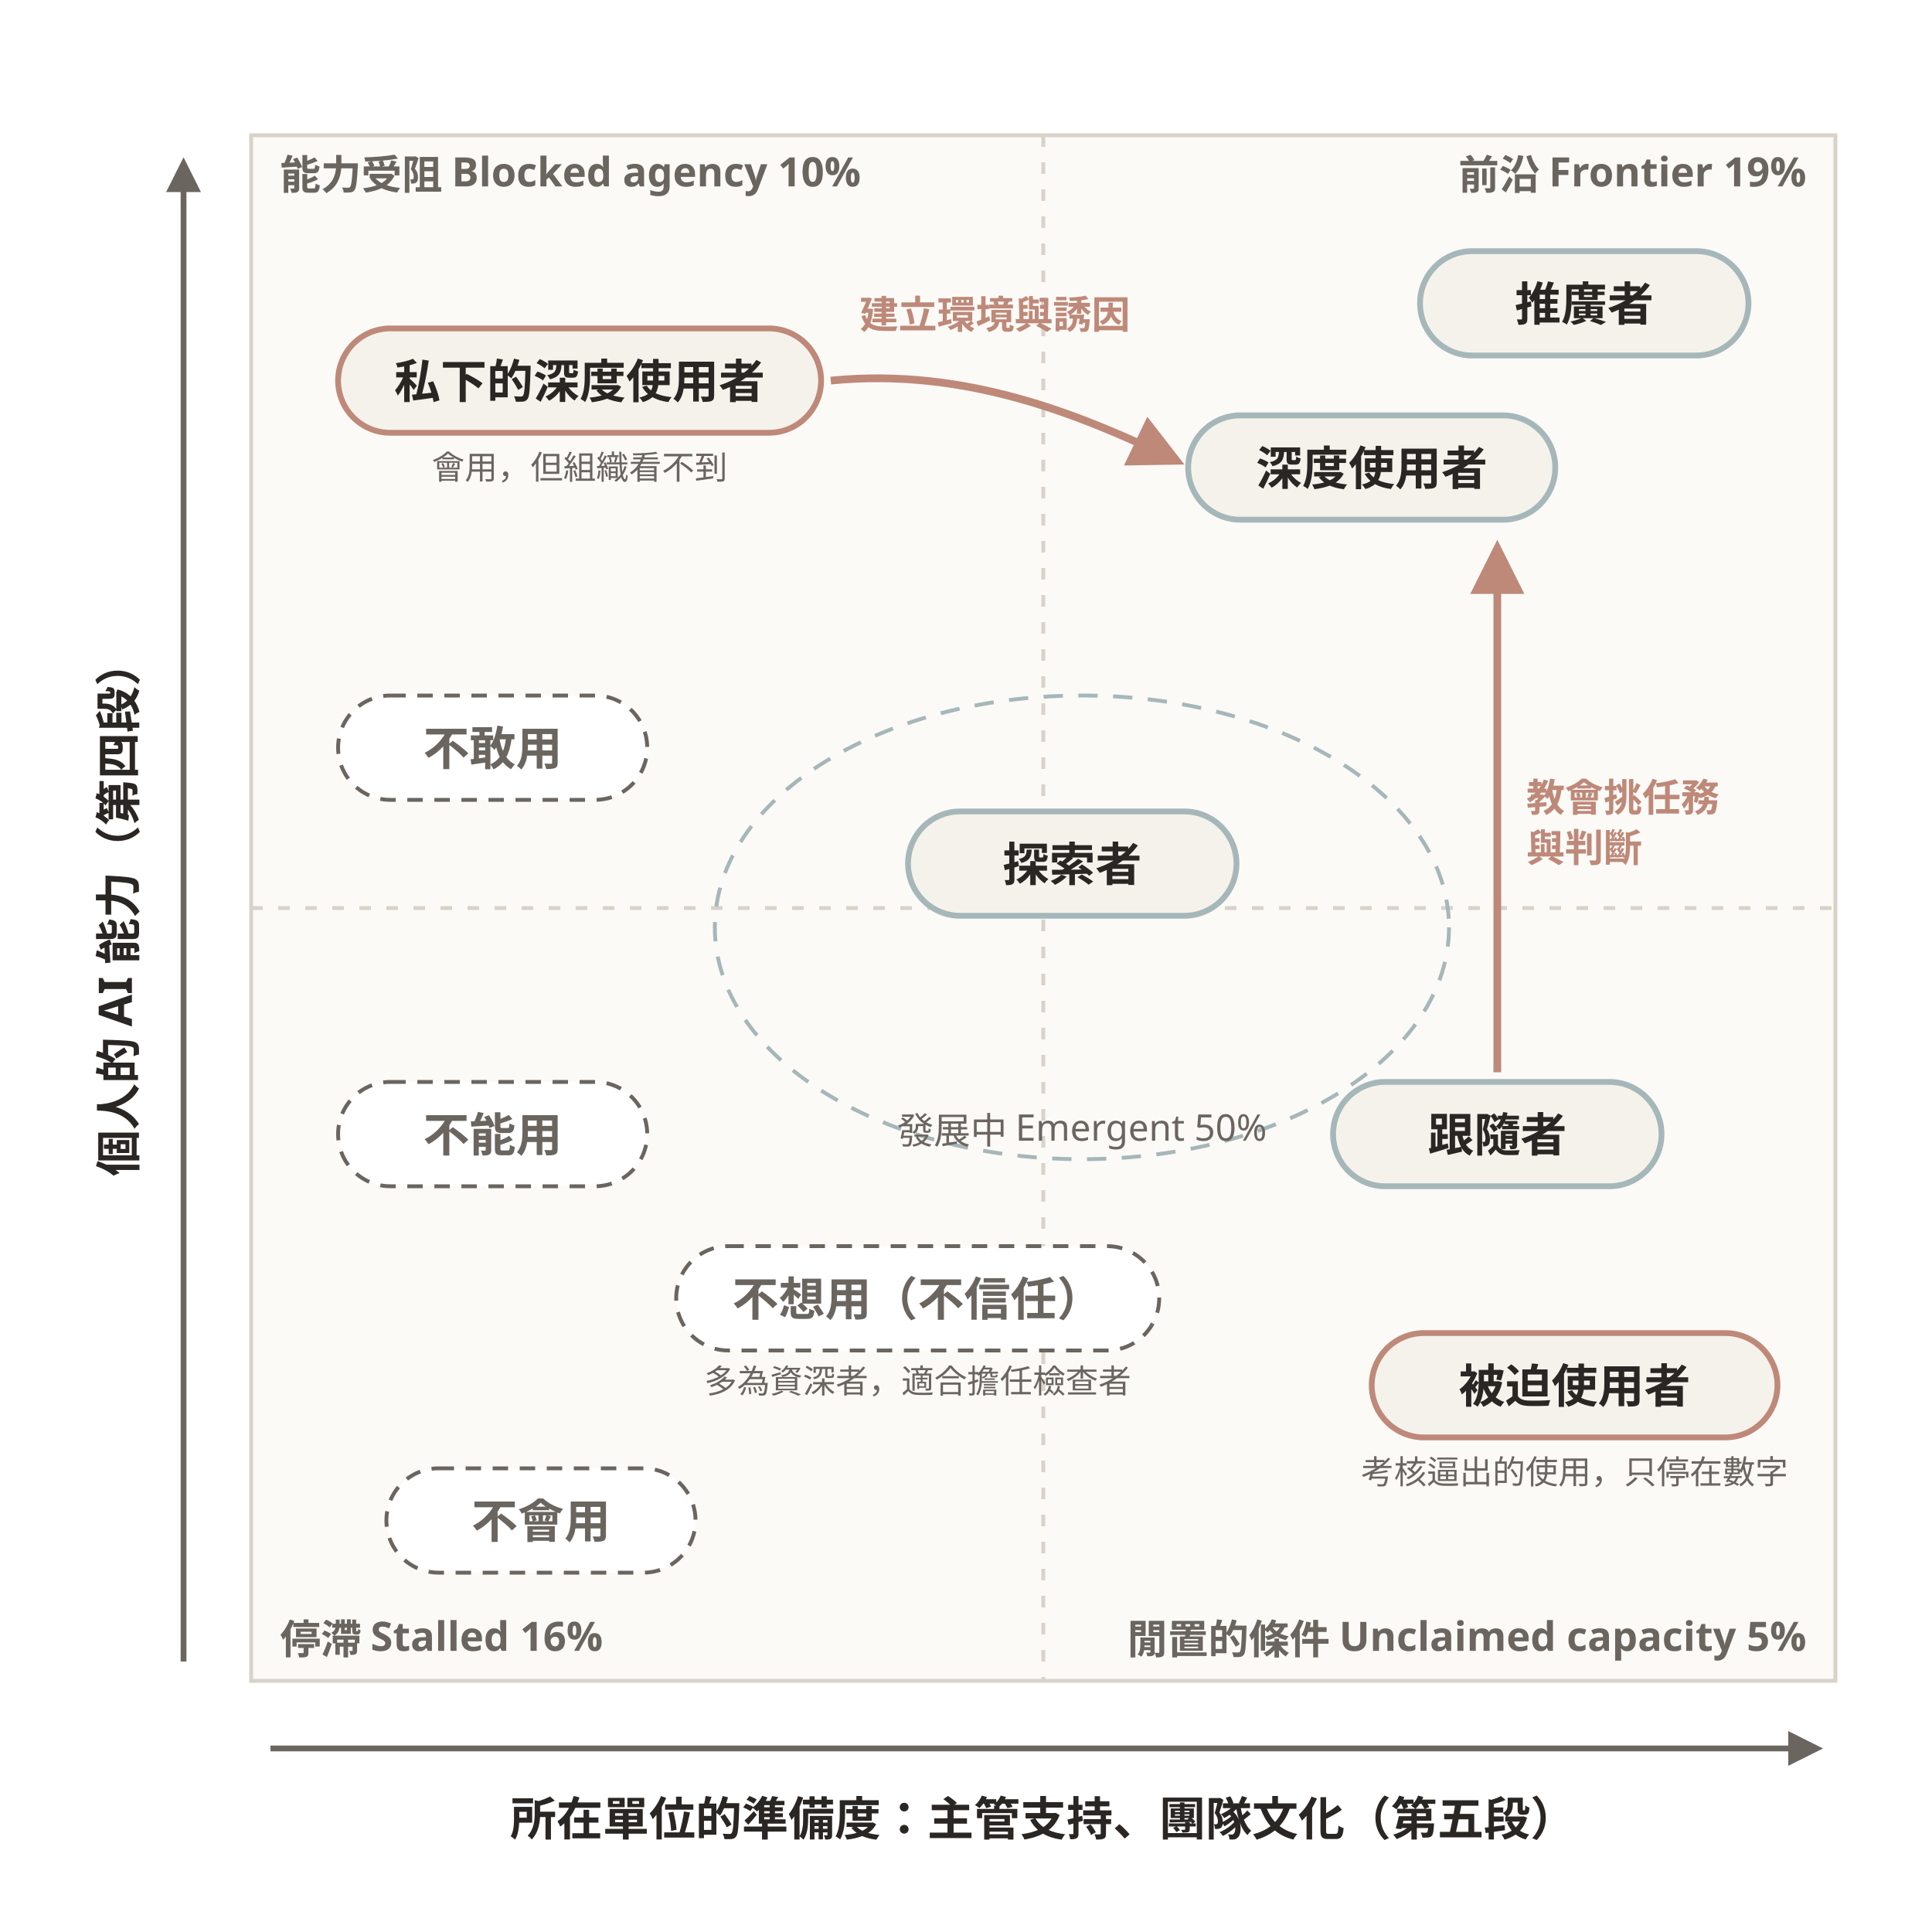
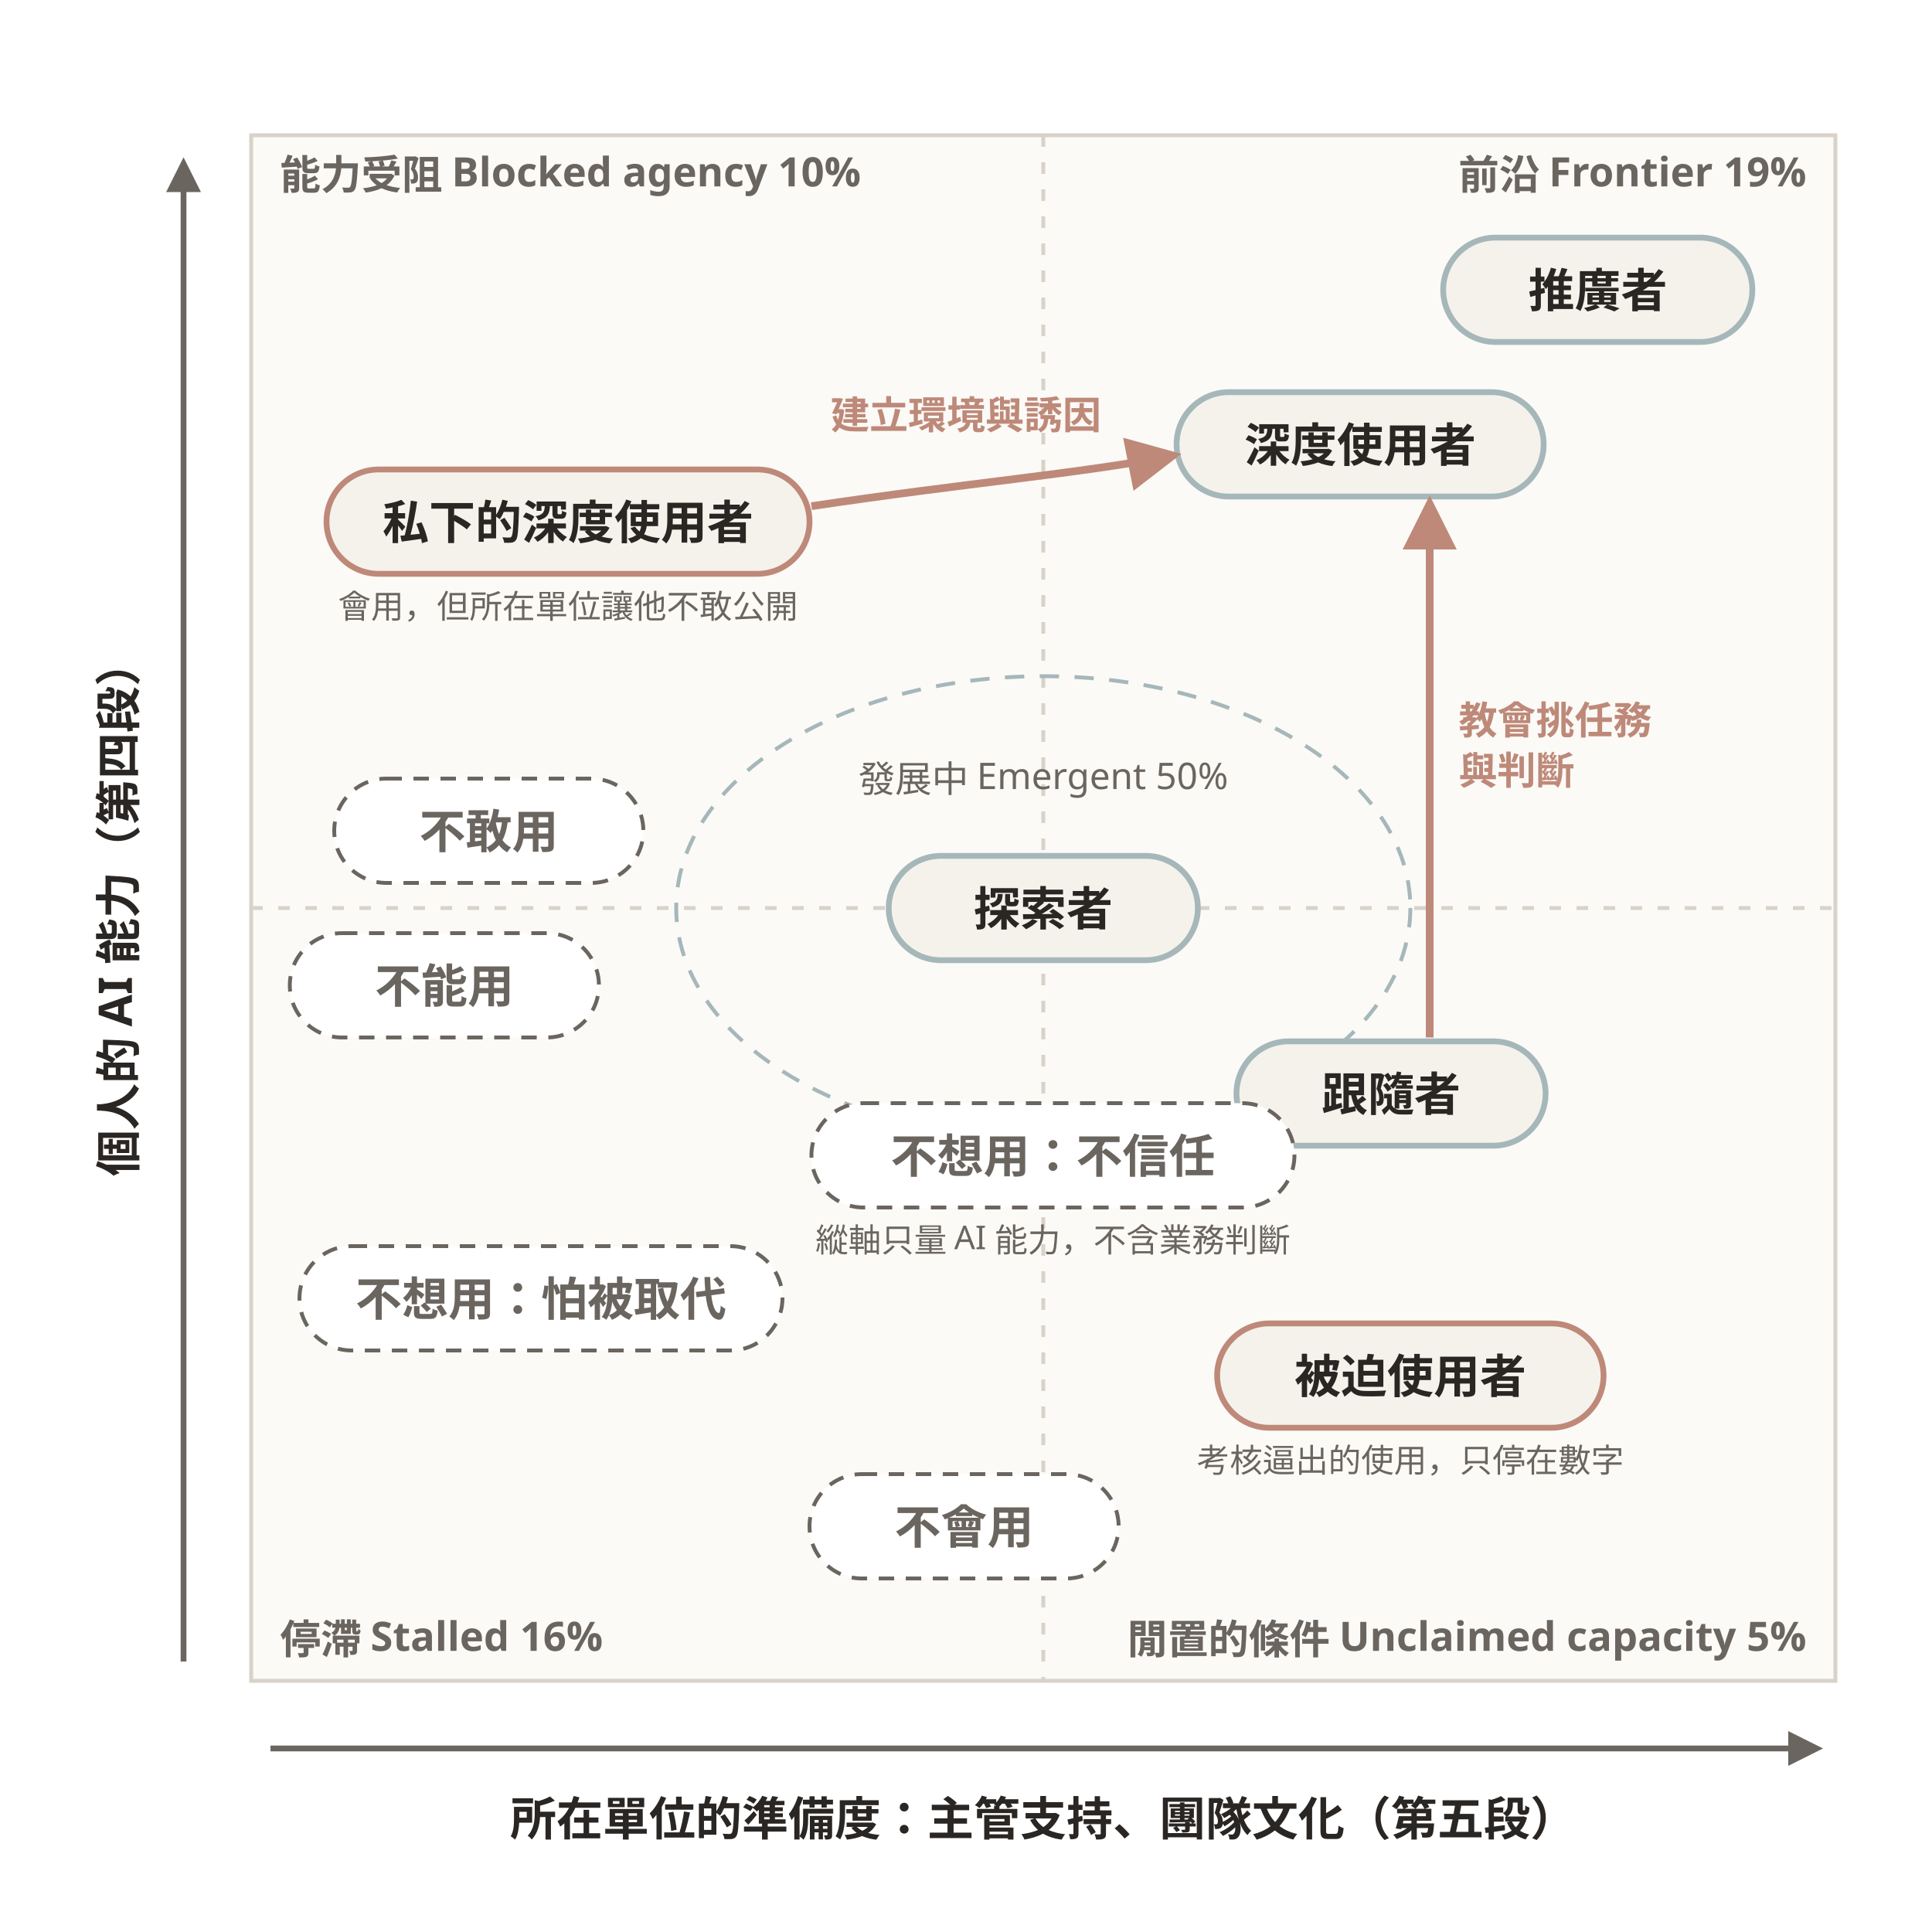
<svg xmlns="http://www.w3.org/2000/svg" viewBox="0 0 1000 1000" width="1000" height="1000" font-family="PingFang TC, Hiragino Sans GB, sans-serif">
  <defs>
    <marker id="ahT" viewBox="0 0 10 10" refX="8" refY="5" markerWidth="7" markerHeight="7" orient="auto-start-reverse">
      <path d="M0,0 L10,5 L0,10 z" fill="#BE8979" />
    </marker>
    <marker id="ahG" viewBox="0 0 10 10" refX="8" refY="5" markerWidth="6" markerHeight="6" orient="auto-start-reverse">
      <path d="M0,0 L10,5 L0,10 z" fill="#6B6560" />
    </marker>
  </defs>
  <rect width="1000" height="1000" fill="#FFFFFF" />
  <rect x="130" y="70" width="820" height="800" fill="#FBFAF7" stroke="#D8D2C9" stroke-width="2" />
  <line x1="540" y1="70" x2="540" y2="870" stroke="#D8D2C9" stroke-width="2" stroke-dasharray="6 8" />
  <line x1="130" y1="470" x2="950" y2="470" stroke="#D8D2C9" stroke-width="2" stroke-dasharray="6 8" />
-   <ellipse cx="560" cy="480" rx="190" ry="120" fill="none" stroke="#A6B7BA" stroke-width="2" stroke-dasharray="10 8" />
+   <ellipse cx="540" cy="470" rx="190" ry="120" fill="none" stroke="#A6B7BA" stroke-width="2" stroke-dasharray="10 8" />
  <text x="145" y="98" font-size="21" fill="#6B6560" font-weight="600">能力受阻 Blocked agency 10%</text>
  <text x="935" y="98" font-size="21" fill="#6B6560" font-weight="600" text-anchor="end">前沿 Frontier 19%</text>
  <text x="145" y="856" font-size="21" fill="#6B6560" font-weight="600">停滯 Stalled 16%</text>
  <text x="935" y="856" font-size="21" fill="#6B6560" font-weight="600" text-anchor="end">閒置的條件 Unclaimed capacity 5%</text>
-   <text x="560" y="592" font-size="19" fill="#6B6560" text-anchor="middle">發展中 Emergent 50%</text>
+   <text x="540" y="410" font-size="19" fill="#6B6560" text-anchor="middle">發展中 Emergent 50%</text>
  <line x1="95" y1="860" x2="95" y2="85" stroke="#6B6560" stroke-width="3" marker-end="url(#ahG)" />
  <text x="70" y="470" font-size="24" fill="#2A2623" font-weight="600" text-anchor="middle" transform="rotate(-90 70 470)">個人的 AI 能力（第四段）</text>
  <line x1="140" y1="905" x2="940" y2="905" stroke="#6B6560" stroke-width="3" marker-end="url(#ahG)" />
  <text x="540" y="950" font-size="24" fill="#2A2623" font-weight="600" text-anchor="middle">所在單位的準備度：主管支持、團隊文化（第五段）</text>
  <g font-size="24" font-weight="600" text-anchor="middle">
-     <rect x="735" y="130" width="170" height="54" rx="27" fill="#F5F2EC" stroke="#A6B7BA" stroke-width="3" />
-     <text x="820" y="166" fill="#2A2623">推廣者</text>
-     <rect x="615" y="215" width="190" height="54" rx="27" fill="#F5F2EC" stroke="#A6B7BA" stroke-width="3" />
-     <text x="710" y="251" fill="#2A2623">深度使用者</text>
-     <rect x="175" y="170" width="250" height="54" rx="27" fill="#F5F2EC" stroke="#BE8979" stroke-width="3" />
-     <text x="300" y="206" fill="#2A2623">私下的深度使用者</text>
-     <rect x="470" y="420" width="170" height="54" rx="27" fill="#F5F2EC" stroke="#A6B7BA" stroke-width="3" />
-     <text x="555" y="456" fill="#2A2623">探索者</text>
-     <rect x="690" y="560" width="170" height="54" rx="27" fill="#F5F2EC" stroke="#A6B7BA" stroke-width="3" />
-     <text x="775" y="596" fill="#2A2623">跟隨者</text>
-     <rect x="710" y="690" width="210" height="54" rx="27" fill="#F5F2EC" stroke="#BE8979" stroke-width="3" />
-     <text x="815" y="726" fill="#2A2623">被迫使用者</text>
+     <rect x="747" y="123" width="160" height="54" rx="27" fill="#F5F2EC" stroke="#A6B7BA" stroke-width="3" />
+     <text x="827" y="159" fill="#2A2623">推廣者</text>
+     <rect x="609" y="203" width="190" height="54" rx="27" fill="#F5F2EC" stroke="#A6B7BA" stroke-width="3" />
+     <text x="704" y="239" fill="#2A2623">深度使用者</text>
+     <rect x="169" y="243" width="250" height="54" rx="27" fill="#F5F2EC" stroke="#BE8979" stroke-width="3" />
+     <text x="294" y="279" fill="#2A2623">私下的深度使用者</text>
+     <text x="294" y="320" font-size="17" font-weight="400" fill="#6B6560">會用，但所在單位讓他不敢公開</text>
+     <rect x="460" y="443" width="160" height="54" rx="27" fill="#F5F2EC" stroke="#A6B7BA" stroke-width="3" />
+     <text x="540" y="479" fill="#2A2623">探索者</text>
+     <rect x="640" y="539" width="160" height="54" rx="27" fill="#F5F2EC" stroke="#A6B7BA" stroke-width="3" />
+     <text x="720" y="575" fill="#2A2623">跟隨者</text>
+     <rect x="630" y="685" width="200" height="54" rx="27" fill="#F5F2EC" stroke="#BE8979" stroke-width="3" />
+     <text x="730" y="721" fill="#2A2623">被迫使用者</text>
+     <text x="730" y="762" font-size="17" font-weight="400" fill="#6B6560">考核逼出的使用，只停在數字</text>
+     <rect x="173" y="403" width="160" height="54" rx="27" fill="#FFFFFF" stroke="#6B6560" stroke-width="2" stroke-dasharray="8 6" />
+     <text x="253" y="439" fill="#6B6560">不敢用</text>
+     <rect x="150" y="483" width="160" height="54" rx="27" fill="#FFFFFF" stroke="#6B6560" stroke-width="2" stroke-dasharray="8 6" />
+     <text x="230" y="519" fill="#6B6560">不能用</text>
+     <rect x="420" y="571" width="250" height="54" rx="27" fill="#FFFFFF" stroke="#6B6560" stroke-width="2" stroke-dasharray="8 6" />
+     <text x="545" y="607" fill="#6B6560">不想用：不信任</text>
+     <text x="545" y="648" font-size="17" font-weight="400" fill="#6B6560">縱軸只量 AI 能力，不含業務判斷</text>
+     <rect x="155" y="645" width="250" height="54" rx="27" fill="#FFFFFF" stroke="#6B6560" stroke-width="2" stroke-dasharray="8 6" />
+     <text x="280" y="681" fill="#6B6560">不想用：怕被取代</text>
+     <rect x="419" y="763" width="160" height="54" rx="27" fill="#FFFFFF" stroke="#6B6560" stroke-width="2" stroke-dasharray="8 6" />
+     <text x="499" y="799" fill="#6B6560">不會用</text>
  </g>
-   <g font-size="24" font-weight="600" text-anchor="middle">
-     <rect x="175" y="360" width="160" height="54" rx="27" fill="#FFFFFF" stroke="#6B6560" stroke-width="2" stroke-dasharray="8 6" />
-     <text x="255" y="396" fill="#6B6560">不敢用</text>
-     <rect x="175" y="560" width="160" height="54" rx="27" fill="#FFFFFF" stroke="#6B6560" stroke-width="2" stroke-dasharray="8 6" />
-     <text x="255" y="596" fill="#6B6560">不能用</text>
-     <rect x="200" y="760" width="160" height="54" rx="27" fill="#FFFFFF" stroke="#6B6560" stroke-width="2" stroke-dasharray="8 6" />
-     <text x="280" y="796" fill="#6B6560">不會用</text>
-     <rect x="350" y="645" width="250" height="54" rx="27" fill="#FFFFFF" stroke="#6B6560" stroke-width="2" stroke-dasharray="8 6" />
-     <text x="475" y="681" fill="#6B6560">不想用（不信任）</text>
-   </g>
-   <g font-size="17" fill="#6B6560">
-     <text x="300" y="248" text-anchor="middle">會用，但組織看不到</text>
-     <text x="815" y="768" text-anchor="middle">考核逼出的使用，只停在數字</text>
-     <text x="475" y="721" text-anchor="middle">多為資深者，適合擔任檢查者</text>
-   </g>
-   <path d="M430,197 C500,190 560,215 608,238" fill="none" stroke="#BE8979" stroke-width="4" marker-end="url(#ahT)" />
-   <text x="515" y="170" font-size="20" fill="#BE8979" font-weight="600" text-anchor="middle">建立環境與誘因</text>
-   <path d="M775,555 L775,285" fill="none" stroke="#BE8979" stroke-width="4" marker-end="url(#ahT)" />
-   <text x="790" y="420" font-size="20" fill="#BE8979" font-weight="600">教會挑任務</text>
-   <text x="790" y="446" font-size="20" fill="#BE8979" font-weight="600">與判斷</text>
+   <path d="M420,262 C500,250 560,245 606,236" fill="none" stroke="#BE8979" stroke-width="4" marker-end="url(#ahT)" />
+   <text x="500" y="222" font-size="20" fill="#BE8979" font-weight="600" text-anchor="middle">建立環境與誘因</text>
+   <path d="M740,537 L740,262" fill="none" stroke="#BE8979" stroke-width="4" marker-end="url(#ahT)" />
+   <text x="755" y="380" font-size="20" fill="#BE8979" font-weight="600">教會挑任務</text>
+   <text x="755" y="406" font-size="20" fill="#BE8979" font-weight="600">與判斷</text>
</svg>
